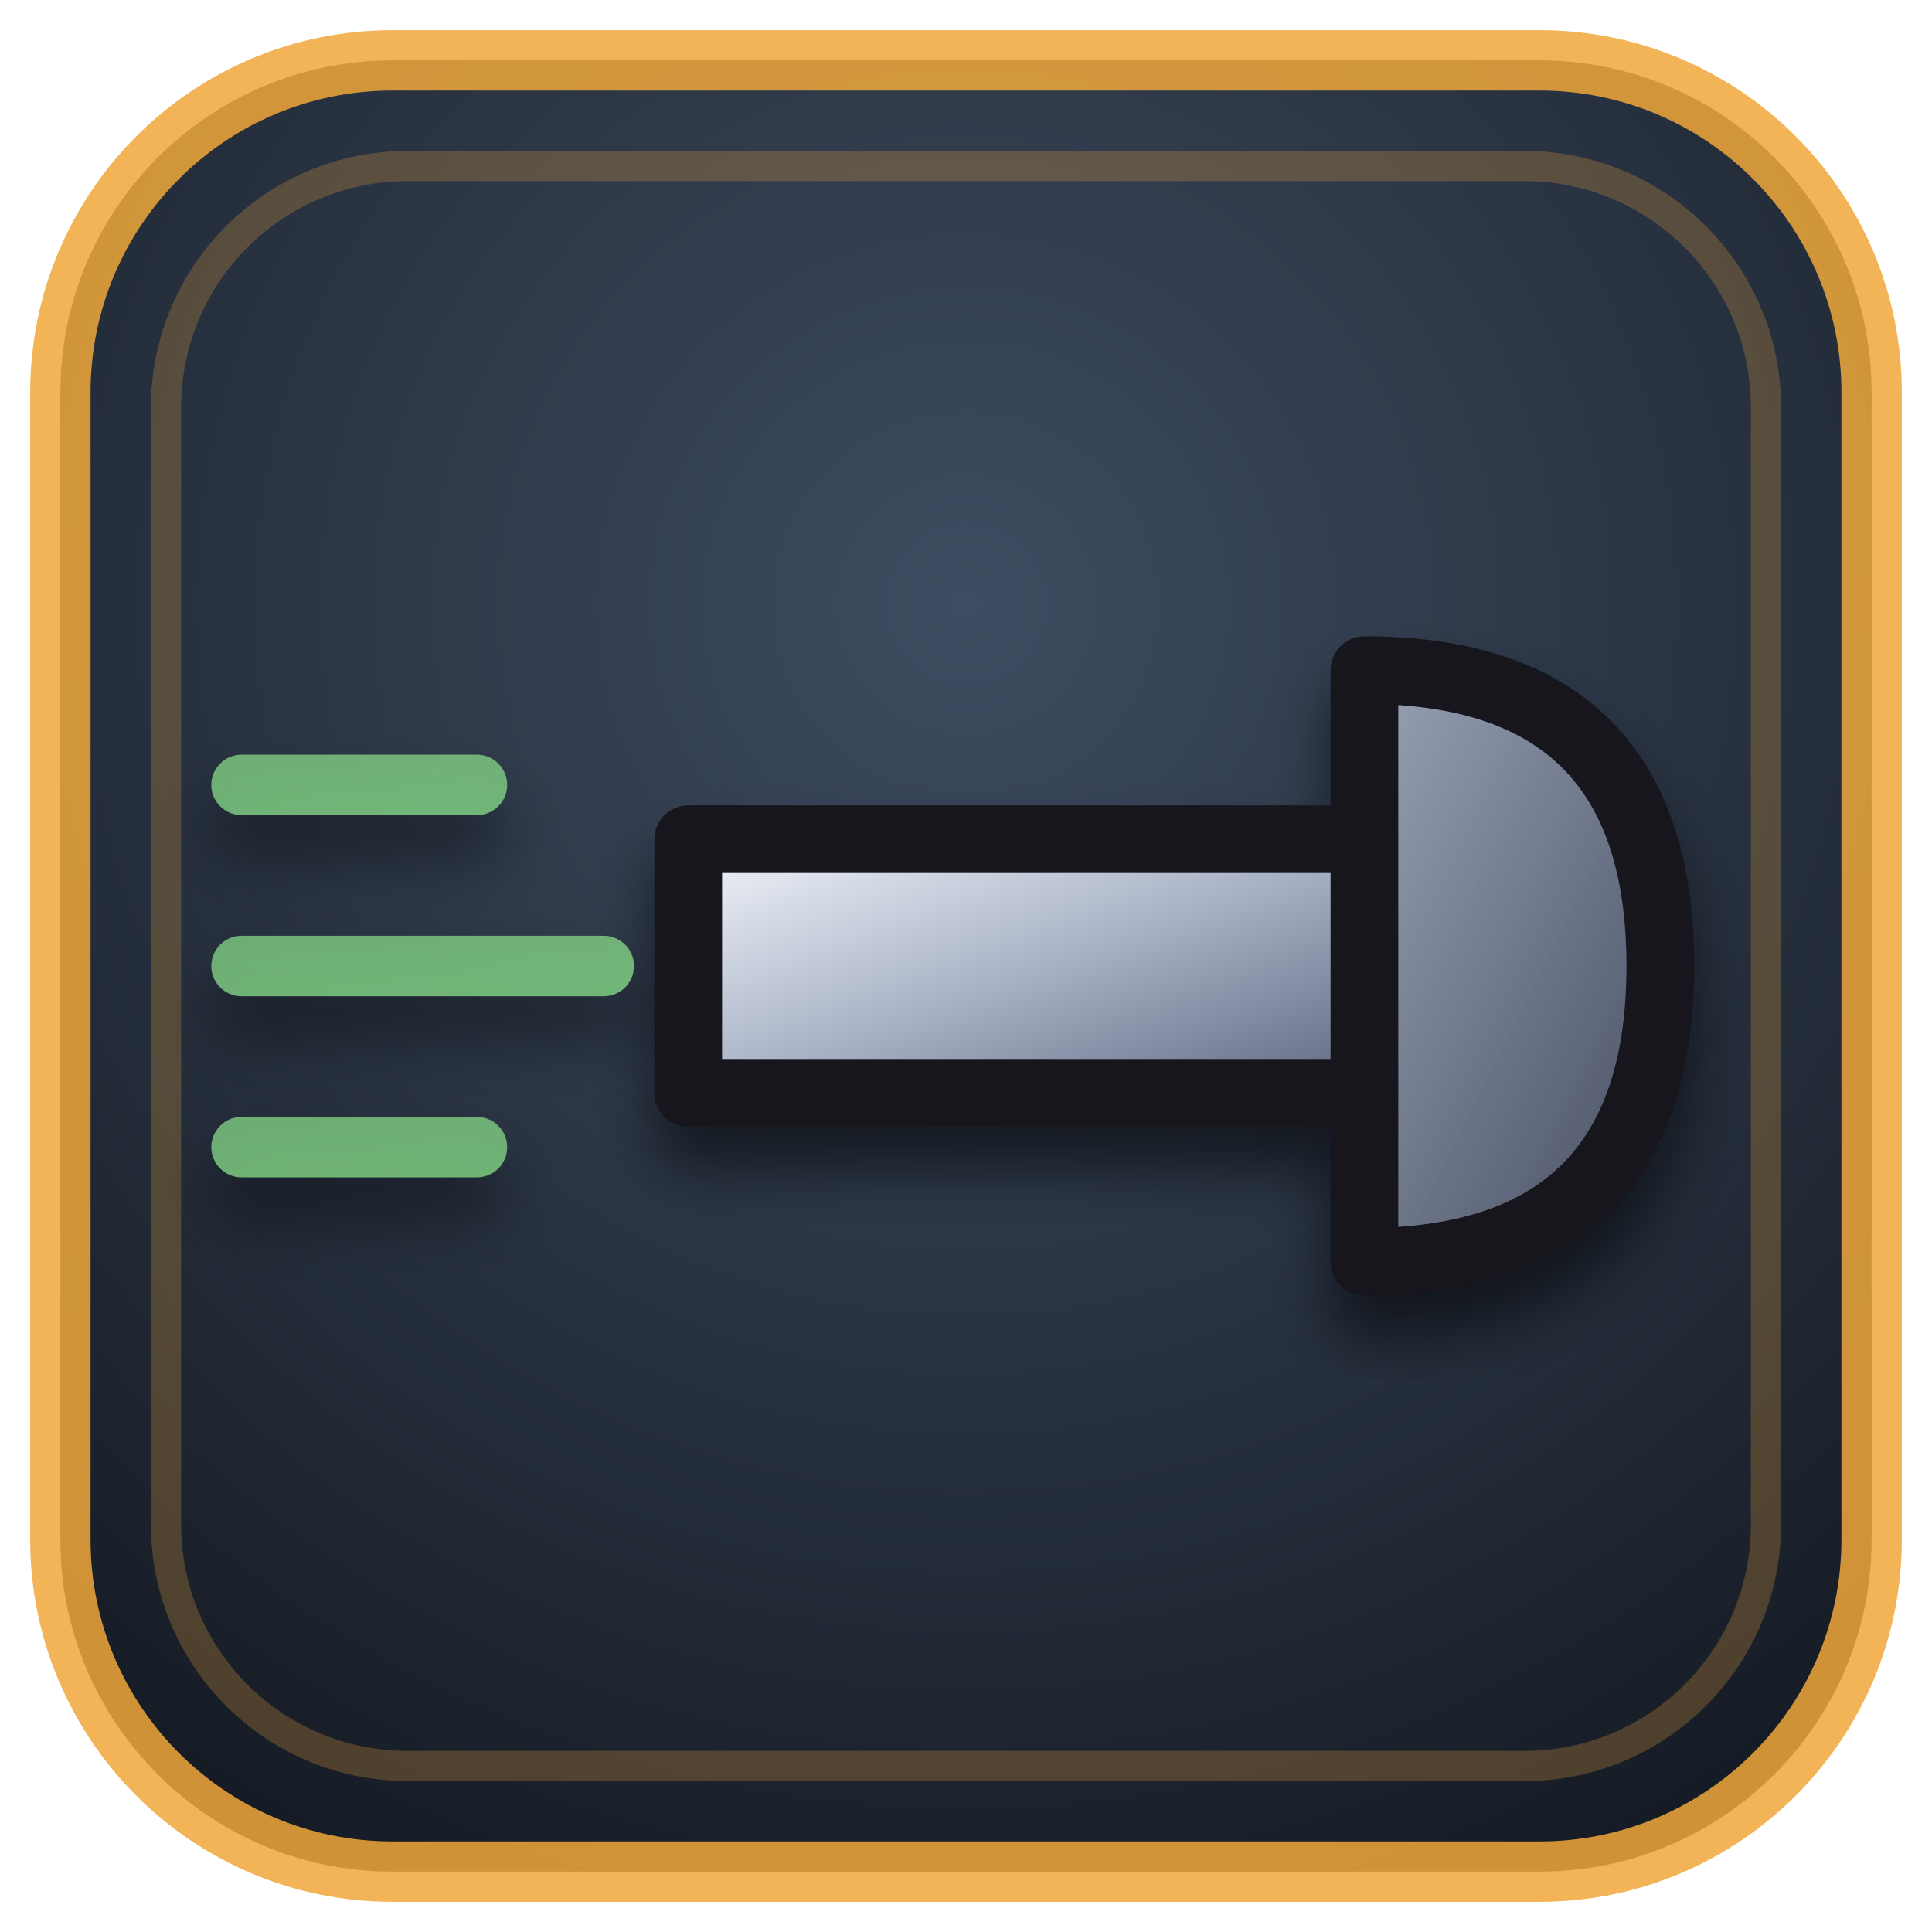
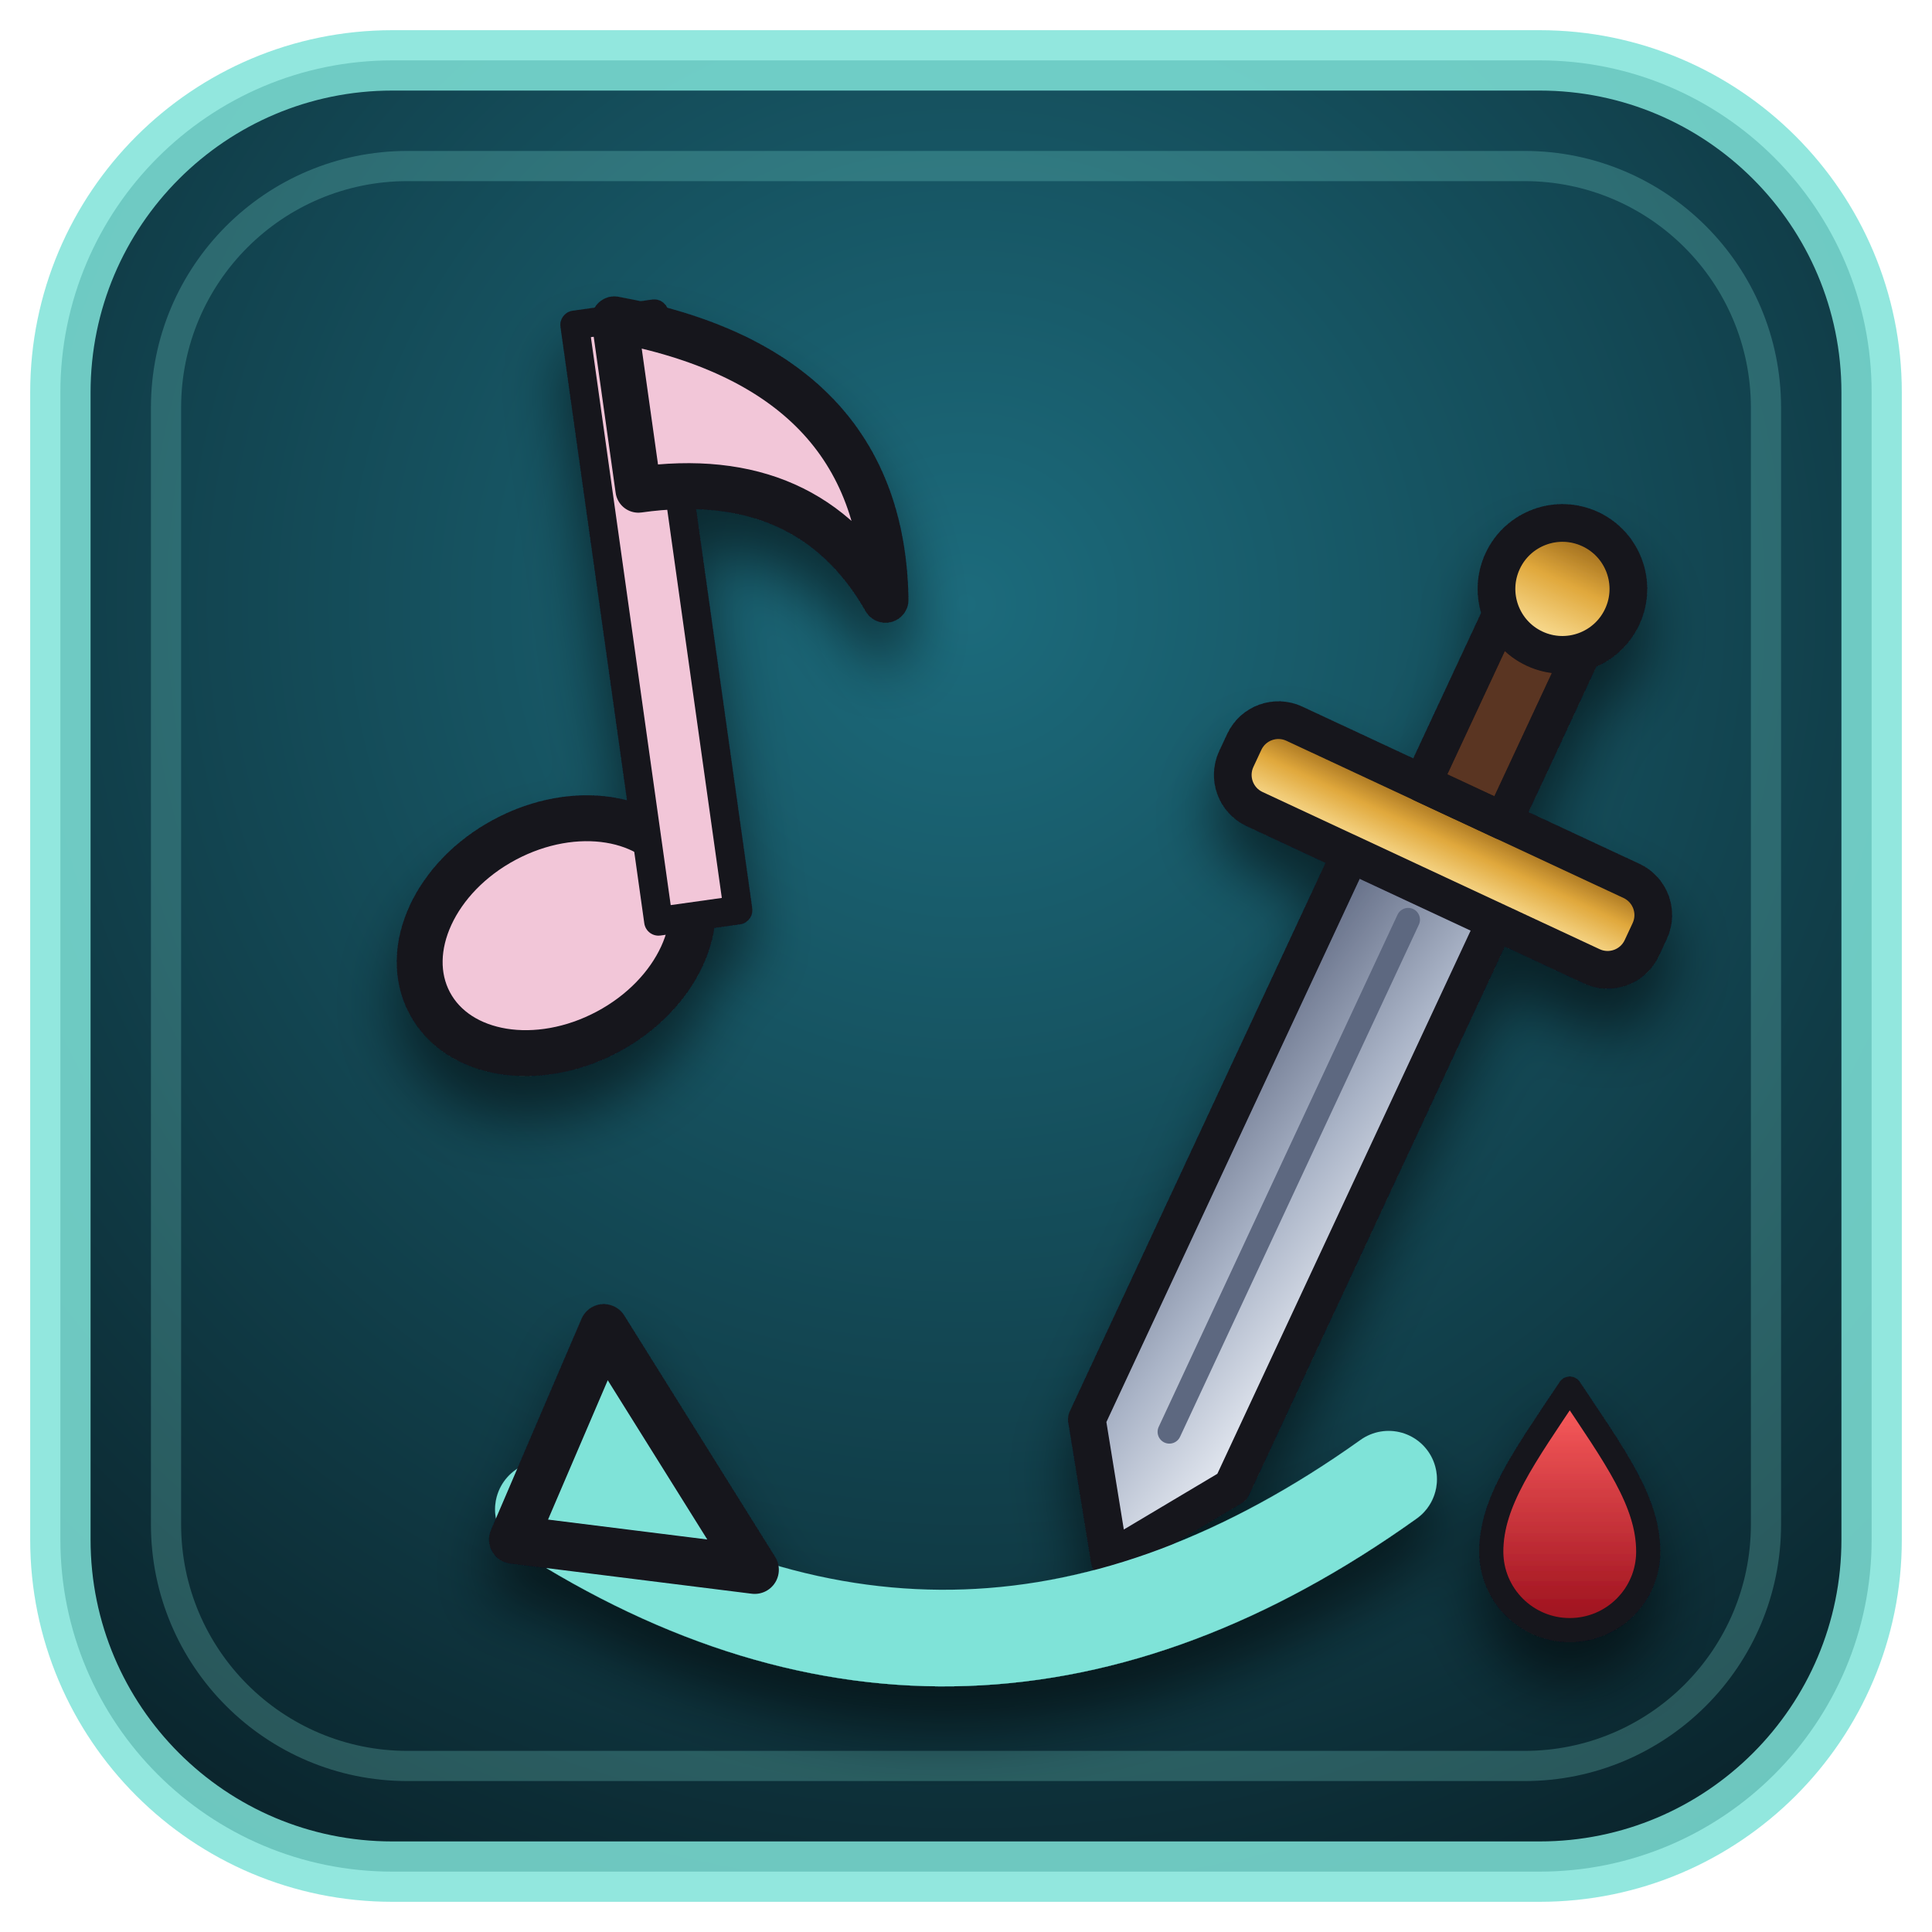
<svg xmlns="http://www.w3.org/2000/svg" viewBox="0 0 64 64" width="128" height="128">
  <defs>
    <linearGradient id="steel" x1="0" y1="0" x2="1" y2="1">
      <stop offset="0" stop-color="#f4f7fc" />
      <stop offset=".5" stop-color="#aab4c7" />
      <stop offset="1" stop-color="#5d6780" />
    </linearGradient>
    <linearGradient id="iron" x1="0" y1="0" x2="1" y2="1">
      <stop offset="0" stop-color="#9aa3b5" />
      <stop offset="1" stop-color="#454d61" />
    </linearGradient>
    <linearGradient id="gold" x1="0" y1="0" x2="0" y2="1">
      <stop offset="0" stop-color="#ffe9a8" />
      <stop offset=".55" stop-color="#e0a83c" />
      <stop offset="1" stop-color="#8a5a14" />
    </linearGradient>
    <linearGradient id="fire" x1="0" y1="0" x2="0" y2="1">
      <stop offset="0" stop-color="#e8391c" />
      <stop offset=".55" stop-color="#ff9a2e" />
      <stop offset="1" stop-color="#ffe680" />
    </linearGradient>
    <radialGradient id="fireR" cx=".45" cy=".45" r=".6">
      <stop offset="0" stop-color="#fff6c2" />
      <stop offset=".45" stop-color="#ffb43d" />
      <stop offset="1" stop-color="#d9361a" />
    </radialGradient>
    <linearGradient id="bolt" x1="0" y1="0" x2="1" y2="1">
      <stop offset="0" stop-color="#ffffff" />
      <stop offset=".5" stop-color="#a6ecff" />
      <stop offset="1" stop-color="#3fa2f0" />
    </linearGradient>
    <linearGradient id="blood" x1="0" y1="0" x2="0" y2="1">
      <stop offset="0" stop-color="#ff6060" />
      <stop offset="1" stop-color="#9a0f1c" />
    </linearGradient>
    <linearGradient id="poison" x1="0" y1="0" x2="0" y2="1">
      <stop offset="0" stop-color="#d6ff86" />
      <stop offset="1" stop-color="#4c9a28" />
    </linearGradient>
    <linearGradient id="water" x1="0" y1="0" x2="0" y2="1">
      <stop offset="0" stop-color="#b4f4ff" />
      <stop offset="1" stop-color="#2a86b8" />
    </linearGradient>
    <linearGradient id="ink" x1="0" y1="0" x2="0" y2="1">
      <stop offset="0" stop-color="#9474c4" />
      <stop offset="1" stop-color="#2a1d40" />
    </linearGradient>
    <linearGradient id="wood" x1="0" y1="0" x2="1" y2="0">
      <stop offset="0" stop-color="#c48e56" />
      <stop offset="1" stop-color="#6b4422" />
    </linearGradient>
    <linearGradient id="leaf" x1="0" y1="0" x2="1" y2="1">
      <stop offset="0" stop-color="#c4f58a" />
      <stop offset="1" stop-color="#3a8a38" />
    </linearGradient>
    <linearGradient id="hex" x1="0" y1="0" x2="0" y2="1">
      <stop offset="0" stop-color="#e09aff" />
      <stop offset="1" stop-color="#5a1f7a" />
    </linearGradient>
    <linearGradient id="bone" x1="0" y1="0" x2="0" y2="1">
      <stop offset="0" stop-color="#fbf4e2" />
      <stop offset="1" stop-color="#b8a684" />
    </linearGradient>
    <linearGradient id="heal" x1="0" y1="0" x2="0" y2="1">
      <stop offset="0" stop-color="#d4ffb0" />
      <stop offset="1" stop-color="#3fae4f" />
    </linearGradient>
    <linearGradient id="mana" x1="0" y1="0" x2="0" y2="1">
      <stop offset="0" stop-color="#bfe6ff" />
      <stop offset="1" stop-color="#2f6fd0" />
    </linearGradient>
    <linearGradient id="clay" x1="0" y1="0" x2="1" y2="1">
      <stop offset="0" stop-color="#d98a5a" />
      <stop offset="1" stop-color="#7a3a1e" />
    </linearGradient>
    <linearGradient id="hide" x1="0" y1="0" x2="0" y2="1">
      <stop offset="0" stop-color="#7a604a" />
      <stop offset="1" stop-color="#3e2e22" />
    </linearGradient>
    <linearGradient id="demon" x1="0" y1="0" x2="0" y2="1">
      <stop offset="0" stop-color="#c84a4a" />
      <stop offset="1" stop-color="#5a1418" />
    </linearGradient>
    <radialGradient id="holy" cx=".5" cy=".5" r=".5">
      <stop offset="0" stop-color="#fffbe6" />
      <stop offset=".5" stop-color="#ffe08a" stop-opacity=".8" />
      <stop offset="1" stop-color="#ffd060" stop-opacity="0" />
    </radialGradient>
    <radialGradient id="pearl" cx=".38" cy=".35" r=".7">
      <stop offset="0" stop-color="#ffffff" />
      <stop offset=".6" stop-color="#f2e6f0" />
      <stop offset="1" stop-color="#b8a8c4" />
    </radialGradient>
    <linearGradient id="grave" x1="0" y1="0" x2="0" y2="1">
      <stop offset="0" stop-color="#dcffe6" />
      <stop offset="1" stop-color="#4f8a60" />
    </linearGradient>
    <radialGradient id="graveR" cx=".5" cy=".5" r=".5">
      <stop offset="0" stop-color="#eafff0" />
      <stop offset=".5" stop-color="#9fe8b4" stop-opacity=".75" />
      <stop offset="1" stop-color="#6fcf8a" stop-opacity="0" />
    </radialGradient>
    <linearGradient id="shroud" x1="0" y1="0" x2="0" y2="1">
      <stop offset="0" stop-color="#8a9a8c" />
      <stop offset="1" stop-color="#2e3a30" />
    </linearGradient>
    <filter id="blur" x="-50%" y="-50%" width="200%" height="200%">
      <feGaussianBlur stdDeviation="2.2" />
    </filter>
    <filter id="ds" x="-20%" y="-20%" width="140%" height="140%">
      <feDropShadow dx="0" dy="1.4" stdDeviation="1" flood-color="#000" flood-opacity=".55" />
    </filter>
    <radialGradient id="bg" cx=".5" cy=".3" r=".85">
-       <stop offset="0" stop-color="#3e4c61" />
-       <stop offset="1" stop-color="#12171f" />
+       <stop offset="0" stop-color="#1c6b7c" />
+       <stop offset="1" stop-color="#091f26" />
    </radialGradient>
  </defs>
  <rect x="2" y="2" width="60" height="60" rx="11" fill="url(#bg)" />
-   <rect x="5.5" y="5.5" width="53" height="53" rx="8" fill="none" stroke="#f0a73a" stroke-width="1" opacity="0.25" />
+   <rect x="5.5" y="5.5" width="53" height="53" rx="8" fill="none" stroke="#7fe3d8" stroke-width="1" opacity="0.25" />
  <g filter="url(#ds)" stroke="#15121d" stroke-width="1.6" stroke-linejoin="round" stroke-linecap="round">
-     <line x1="8" y1="26.0" x2="15.8" y2="26.0" stroke="#8be28b" stroke-width="2" opacity="0.7" />
-     <line x1="8" y1="32.0" x2="20" y2="32.0" stroke="#8be28b" stroke-width="2" opacity="0.7" />
-     <line x1="8" y1="38.0" x2="15.8" y2="38.0" stroke="#8be28b" stroke-width="2" opacity="0.7" />
-     <g transform="translate(34 32) scale(1.4)">
-       <rect x="-8" y="-3" width="16" height="6" fill="url(#steel)" />
-       <path d="M8 -7 Q15 -7 15 0 Q15 7 8 7 Z" fill="url(#iron)" />
+     <g transform="translate(21 22) rotate(-8) scale(0.95)">
+       <ellipse cx="-4" cy="9" rx="5" ry="3.8" fill="#f2c6d8" transform="rotate(-20 -4 9)" />
+       <rect x="-0.4" y="-12" width="2.8" height="21" fill="#f2c6d8" stroke-width="1" />
+       <path d="M1 -12 Q10 -9 9 -1 Q7 -6 1 -6 Z" fill="#f2c6d8" />
+     </g>
+     <g transform="translate(45 34) rotate(205) scale(0.78)">
+       <path d="M0 -25 L3.4 -20 L3.4 7 L-3.4 7 L-3.4 -20 Z" fill="url(#steel)" />
+       <line x1="0" y1="-19" x2="0" y2="5" stroke="#5d6780" stroke-width="1" />
+       <rect x="-9.5" y="6.5" width="19" height="4" rx="1.6" fill="url(#gold)" />
+       <rect x="-1.9" y="10.5" width="3.8" height="8" fill="#5a3520" />
+       <circle cx="0" cy="20.5" r="2.8" fill="url(#gold)" />
+     </g>
+     <path d="M18 50 q14 9 28 -1" fill="none" stroke="#7fe3d8" stroke-width="3.2" />
+     <path d="M20 44 l-3 7 l8 1 Z" fill="#7fe3d8" />
+     <g transform="translate(52 50) scale(0.5)">
+       <path d="M0 -8 C3 -3.5 5.2 -.5 5.2 2.8 A5.2 5.2 0 0 1 -5.2 2.8 C-5.2 -.5 -3 -3.5 0 -8 Z" fill="url(#blood)" />
    </g>
  </g>
-   <rect x="2" y="2" width="60" height="60" rx="11" fill="none" stroke="#f0a73a" stroke-width="2" opacity="0.85" />
+   <rect x="2" y="2" width="60" height="60" rx="11" fill="none" stroke="#7fe3d8" stroke-width="2" opacity="0.85" />
</svg>
